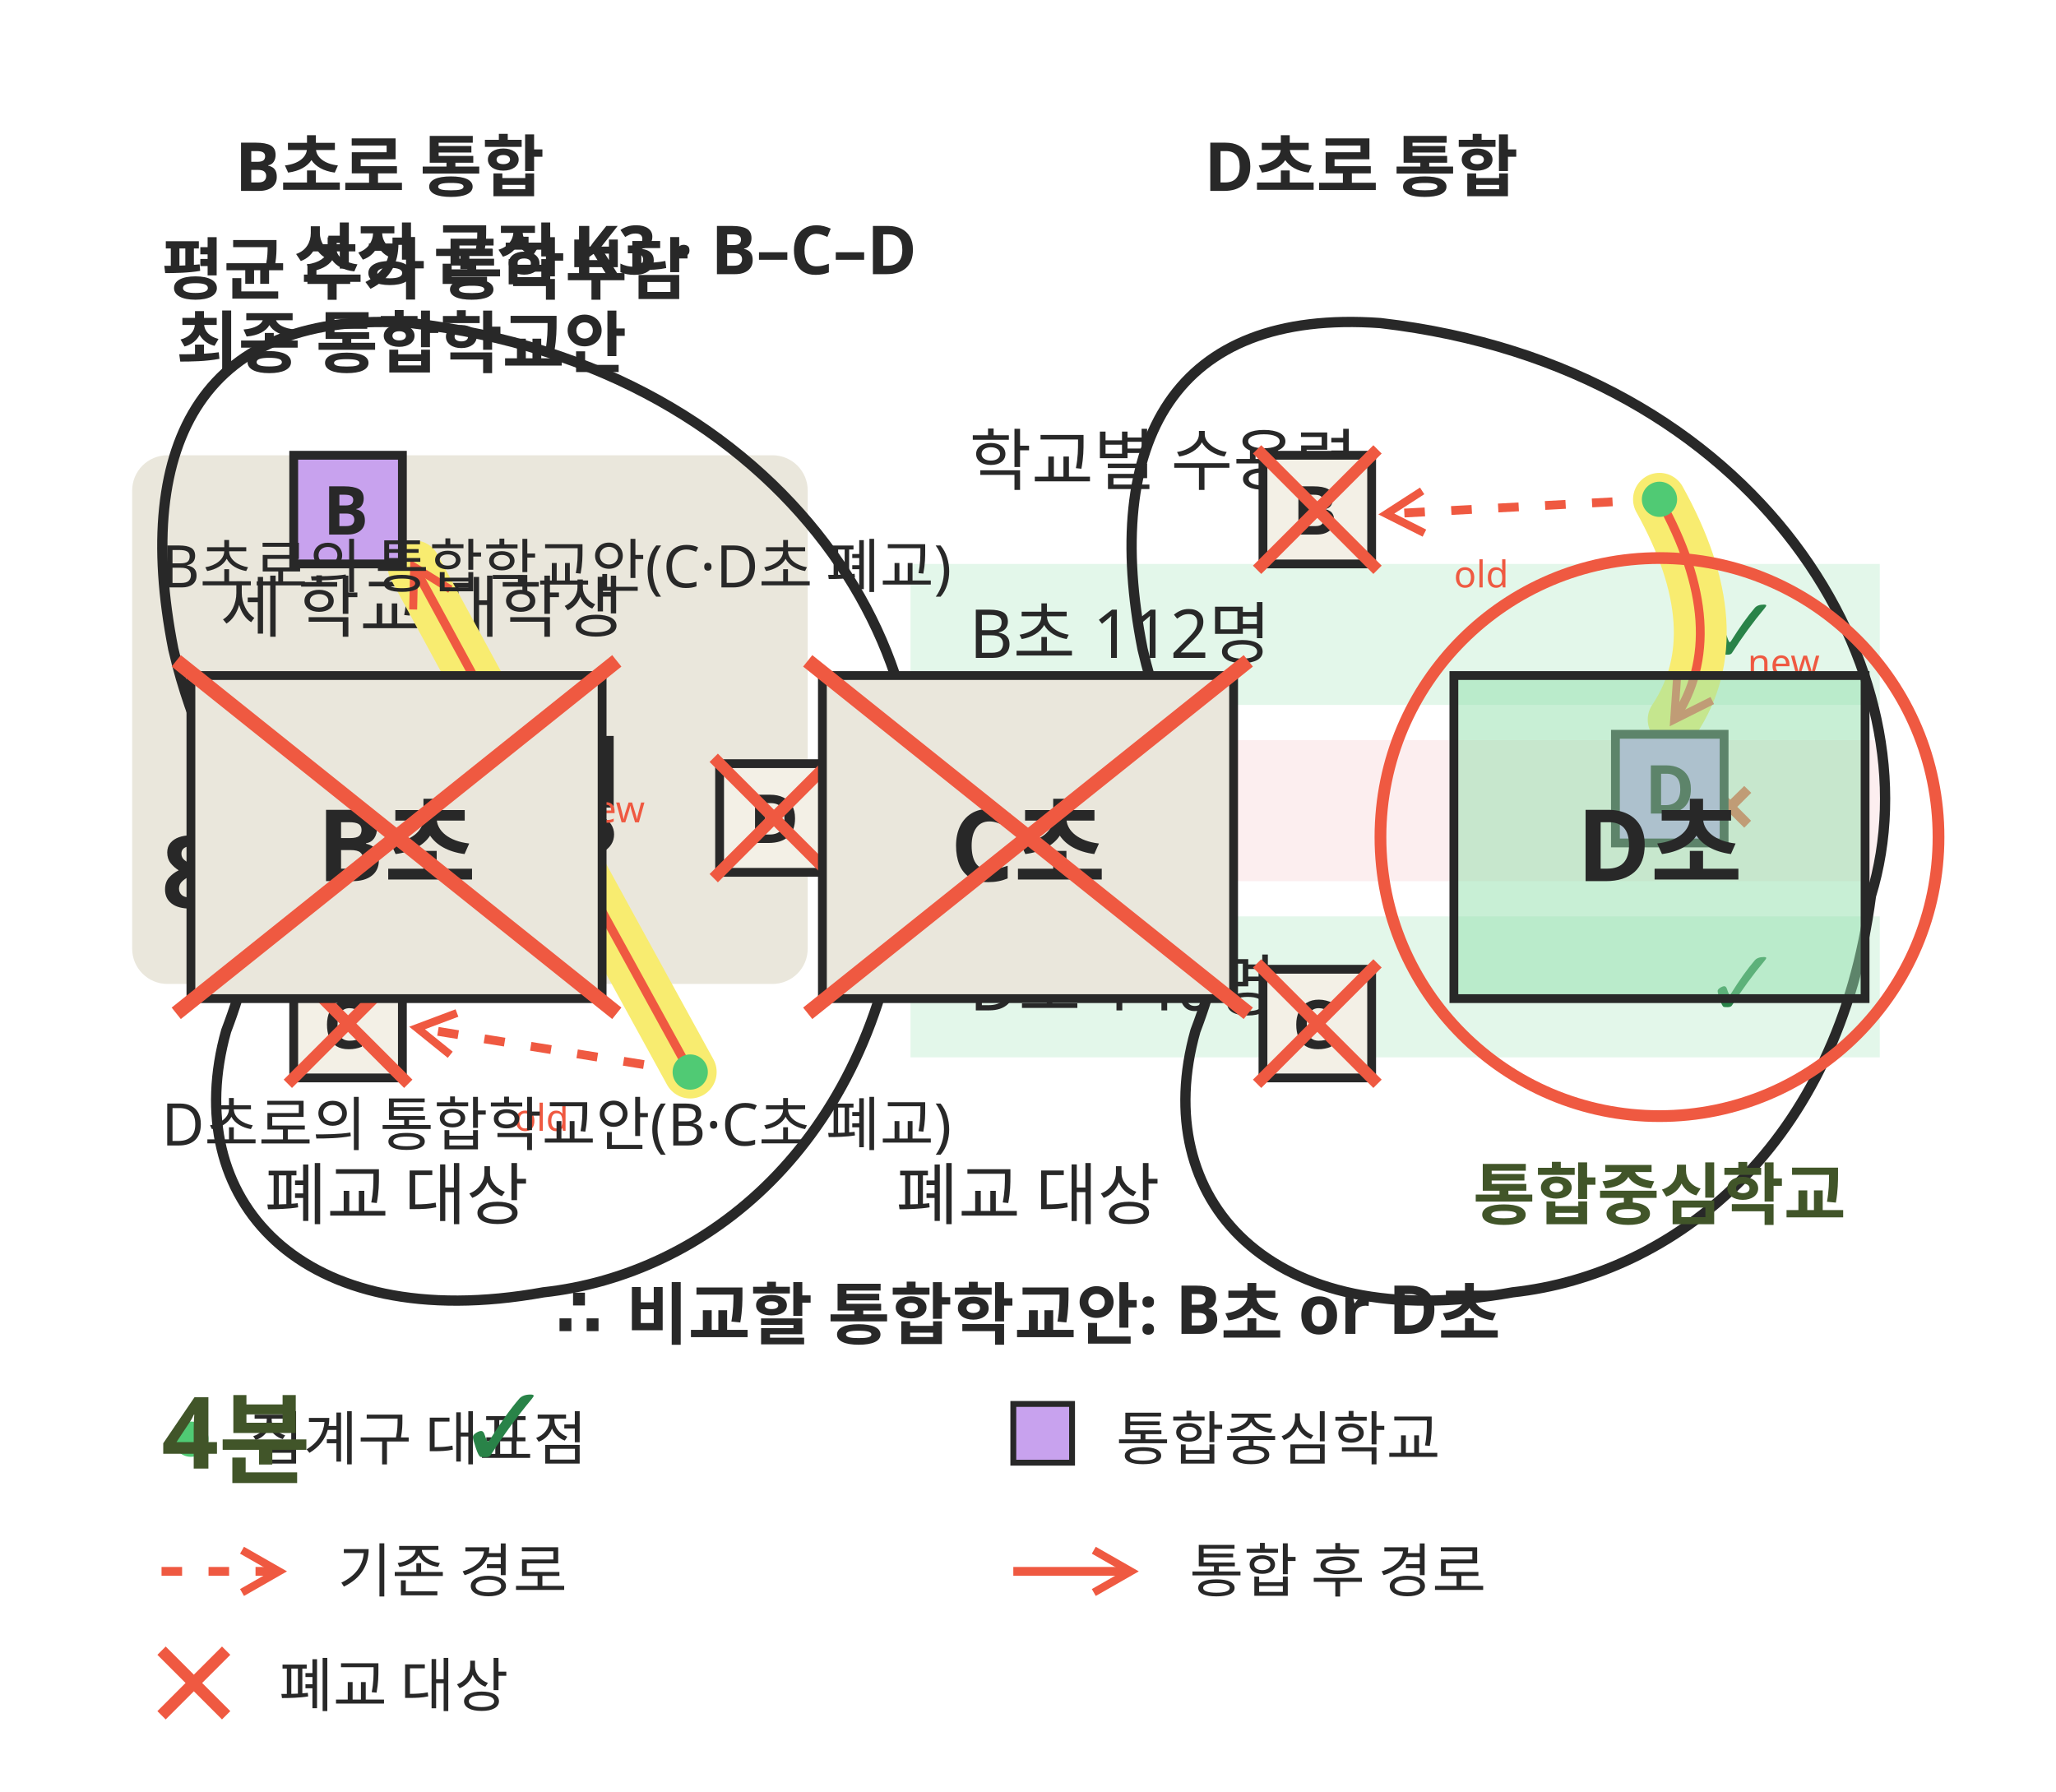
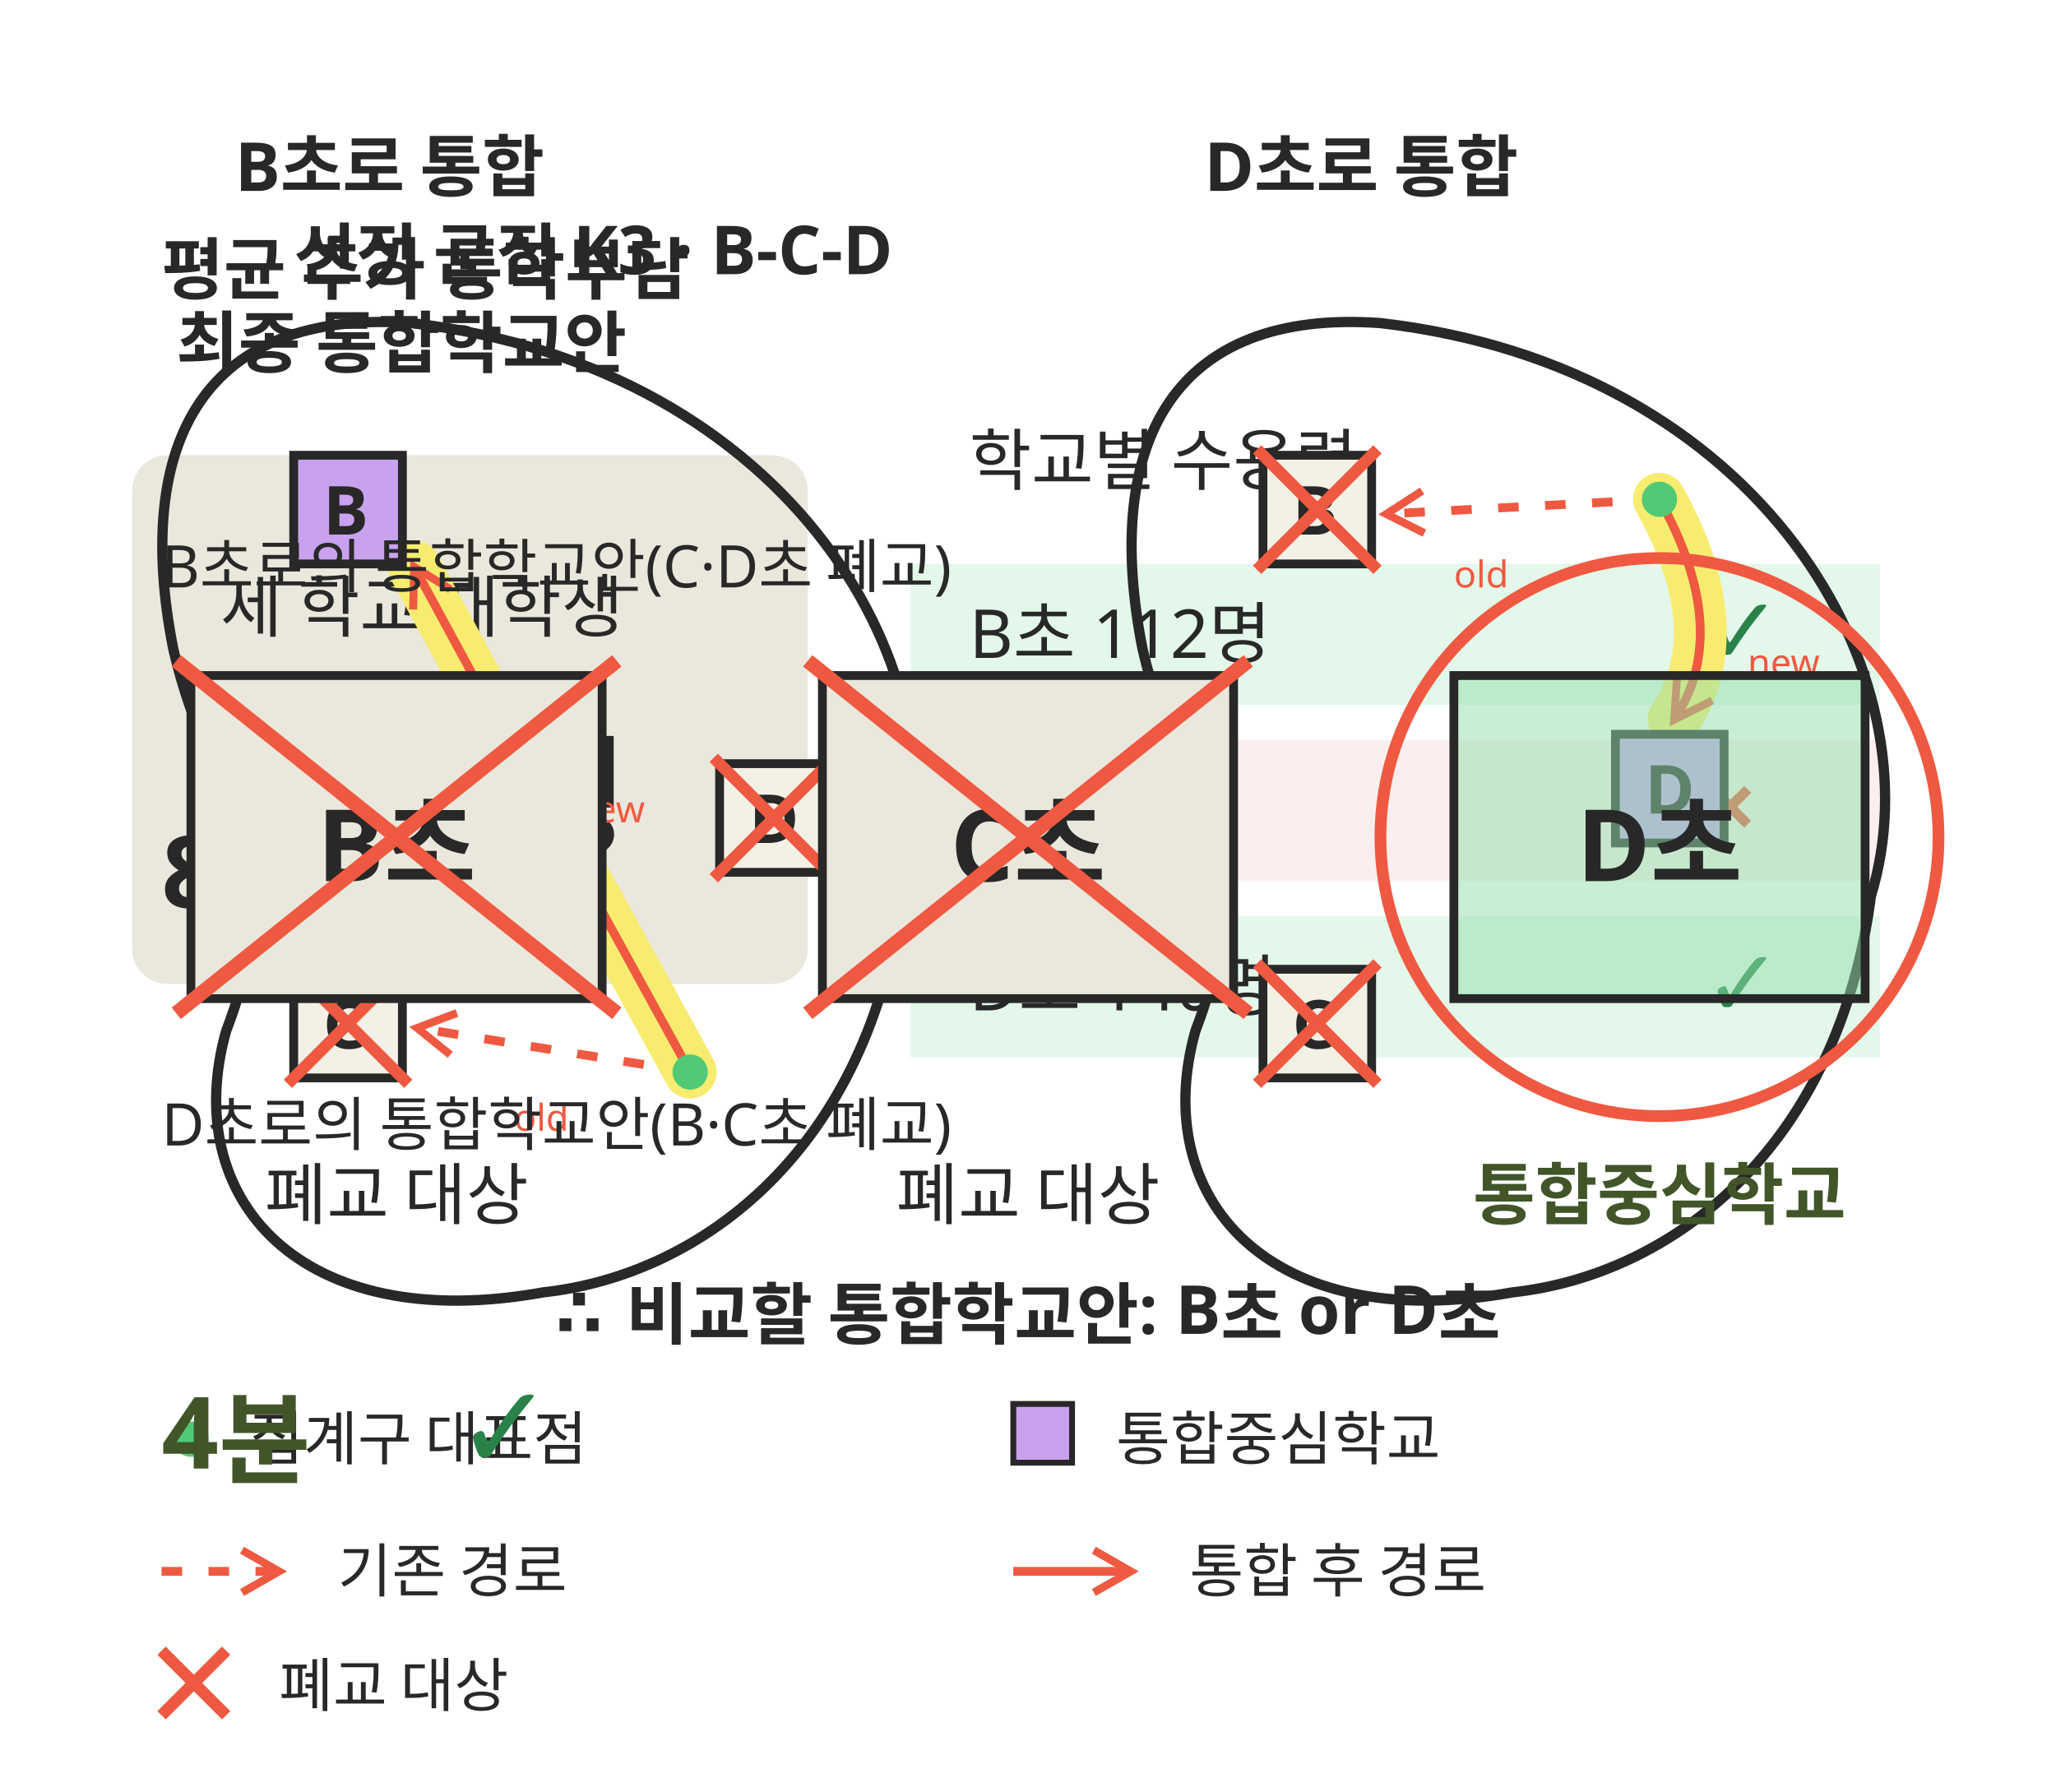
<svg xmlns="http://www.w3.org/2000/svg" viewBox="0 0 700 610" role="img" aria-labelledby="method-s5-title">
  <defs>
    <marker id="method-s5-arrow" viewBox="0 0 10 10" refX="8" refY="5" markerWidth="6" markerHeight="6" orient="auto">
      <path d="M1 1 L8 5 L1 9" fill="none" stroke="#ef5941" stroke-width="1.5" />
    </marker>
  </defs>
  <g font-family="sans-serif" font-size="23" fill="#282828">
    <g data-appear="5-1" data-until="5-2">
-       <text x="100" y="95" font-weight="700">선정 군집 K3 · B–C–D</text>
+       <text x="100" y="95" font-weight="700">선정 군집 K3 · B-C-D</text>
      <rect x="45" y="155" width="230" height="180" rx="12" fill="#eae7dc" />
      <text x="75" y="215">세 학교 재학생</text>
      <text x="95" y="285" font-size="45" font-weight="700">100명</text>
      <text x="330" y="165">학교별 수용력</text>
      <rect x="310" y="192" width="330" height="48" fill="#91dfac40" />
      <rect x="310" y="252" width="330" height="48" fill="#F4BCC140" />
      <rect x="310" y="312" width="330" height="48" fill="#91dfac40" />
      <text x="330" y="224">B초 112명</text>
      <text x="330" y="284">C초 84명</text>
      <text x="330" y="344">D초 140명</text>
      <g data-appear="5-1" data-appear-offset="0.4" data-appear-duration="0.2" font-weight="700" font-size="32">
        <text x="580" y="226" fill="#298348">✓</text>
        <text x="580" y="286" fill="#ef5941">×</text>
        <text x="580" y="346" fill="#298348">✓</text>
      </g>
      <text data-appear="5-1" data-appear-offset="0.65" data-appear-duration="0.2" x="350" y="455" text-anchor="middle" font-weight="700">∴ 비교할 통합학교안: B초 or D초</text>
    </g>
    <g data-appear="5-2" data-until="5-3">
      <text x="80" y="65" font-weight="700">B초로 통합</text>
      <text x="410" y="65" font-weight="700">D초로 통합</text>
      <path d="M140 110 C70 105 45 150 59 221 C72 277 101 288 77 351 C61 408 102 455 185 440 C240 434 296 390 307 305 C330 230 270 125 140 110 Z M470 110 C400 105 375 150 389 221 C402 277 431 288 407 351 C391 408 432 455 515 440 C570 434 626 390 637 305 C660 230 600 125 470 110 Z" fill="none" stroke="#282828" stroke-width="3.5" />
      <g data-appear="5-2" data-appear-offset="0.18" data-appear-duration="0.08">
        <g fill="none" stroke="#ef5941" stroke-width="3" marker-end="url(#method-s5-arrow)" stroke-dasharray="7 9">
          <path d="M235 365 L142 350" />
          <path d="M565 170 L472 175" />
        </g>
        <g fill="#ef5941" font-size="18">
          <text transform="translate(175 385) scale(.7)">old</text>
          <text transform="translate(495 200) scale(.7)">old</text>
        </g>
      </g>
      <g data-appear="5-2" data-appear-offset="0.30" data-appear-duration="0.08">
        <g fill="none" stroke="#f8ec70" stroke-width="18" stroke-linecap="round">
          <path d="M235 365 Q180 265 141 193" />
          <path d="M565 170 Q590 215 570 245" />
        </g>
        <g fill="none" stroke="#ef5941" stroke-width="3" marker-end="url(#method-s5-arrow)">
          <path data-draw="5-2" data-draw-offset="0.30" data-draw-duration="0.08" d="M235 365 Q180 265 141 193" />
          <path data-draw="5-2" data-draw-offset="0.30" data-draw-duration="0.08" d="M565 170 Q590 215 570 245" />
        </g>
        <g fill="#ef5941" font-size="18">
          <text transform="translate(195 280) scale(.7)">new</text>
          <text transform="translate(595 230) scale(.7)">new</text>
        </g>
      </g>
      <g fill="#50ca74">
        <circle cx="235" cy="365" r="6" />
        <circle cx="565" cy="170" r="6" />
      </g>
      <g fill="#f3f0e6" stroke="#282828" stroke-width="3">
        <rect x="100" y="155" width="37" height="37" fill="#c8a2ee" />
        <rect x="100" y="330" width="37" height="37" />
        <rect x="245" y="260" width="37" height="37" />
        <rect x="430" y="155" width="37" height="37" />
        <rect x="430" y="330" width="37" height="37" />
        <rect x="550" y="250" width="37" height="37" fill="#c8a2ee" />
      </g>
      <g font-weight="700">
        <text x="110" y="182">B</text>
        <text x="110" y="357">C</text>
        <text x="255" y="287">D</text>
        <text x="440" y="182">B</text>
        <text x="440" y="357">C</text>
        <text x="560" y="277">D</text>
      </g>
      <path data-appear="5-2" data-appear-offset="0.42" data-appear-duration="0.08" d="M98 328 L139 369 M139 328 L98 369 M243 258 L284 299 M284 258 L243 299 M428 153 L469 194 M469 153 L428 194 M428 328 L469 369 M469 328 L428 369" stroke="#ef5941" stroke-width="4" />
      <g font-size="20">
        <circle cx="65" cy="490" r="6" fill="#50ca74" />
        <text x="85" y="497">집계구 대표점</text>
        <rect x="345" y="478" width="20" height="20" fill="#c8a2ee" stroke="#282828" stroke-width="2" />
        <text x="380" y="497">통합중심학교</text>
        <g data-appear="5-2" data-appear-offset="0.18" data-appear-duration="0.08">
          <path d="M55 535 H95" fill="none" stroke="#ef5941" stroke-width="3" stroke-dasharray="7 9" marker-end="url(#method-s5-arrow)" />
          <text x="115" y="542">기존 경로</text>
        </g>
        <g data-appear="5-2" data-appear-offset="0.30" data-appear-duration="0.08">
          <path d="M345 535 H385" fill="none" stroke="#ef5941" stroke-width="3" marker-end="url(#method-s5-arrow)" />
          <text x="405" y="542">통합 후 경로</text>
        </g>
        <g data-appear="5-2" data-appear-offset="0.42" data-appear-duration="0.08">
          <path d="M55 562 L77 584 M77 562 L55 584" fill="none" stroke="#ef5941" stroke-width="4" />
          <text x="95" y="581">폐교 대상</text>
        </g>
      </g>
    </g>
    <g data-appear="5-3" data-until="5-4">
      <text x="55" y="100" font-weight="700">평균 추가 통학부담</text>
      <text x="55" y="200" font-size="20">B초로의 통합학교안(C·D초 폐교)</text>
      <rect x="55" y="225" width="0" height="40" fill="#b9b5a8" data-bar="5-3" data-width="540" />
      <text x="55" y="309" font-size="34" font-weight="700" data-bind="burden-B">8분</text>
      <text x="55" y="390" font-size="20">D초로의 통합학교안(B·C초 폐교)</text>
      <rect x="55" y="415" width="0" height="40" fill="#91dfac" data-bar="5-3" data-width="270" />
      <text x="55" y="500" fill="#415529" font-size="34" font-weight="700" data-bind="burden-D">4분</text>
      <g data-appear="5-3" data-appear-offset="0.65" data-appear-duration="0.2" font-weight="700" font-size="40">
        <text x="155" y="309" fill="#ef5941">×</text>
        <text x="155" y="500" fill="#298348">✓</text>
      </g>
    </g>
    <g data-appear="5-4">
      <text x="60" y="125" font-weight="700">최종 통합학교안</text>
      <g stroke="#282828" stroke-width="3">
        <rect x="65" y="230" width="140" height="110" fill="#eae7dc" />
        <rect x="280" y="230" width="140" height="110" fill="#eae7dc" />
        <rect x="495" y="230" width="140" height="110" fill="#91dfac80" />
      </g>
      <g text-anchor="middle" font-size="34" font-weight="700">
        <text x="135" y="300">B초</text>
        <text x="350" y="300">C초</text>
        <text x="565" y="300">D초</text>
      </g>
      <path data-draw="5-4" d="M60 225 L210 345 M210 225 L60 345 M275 225 L425 345 M425 225 L275 345" fill="none" stroke="#ef5941" stroke-width="5" />
      <ellipse data-draw="5-4" cx="565" cy="285" rx="95" ry="95" fill="none" stroke="#ef5941" stroke-width="4" />
      <g text-anchor="middle">
        <text x="135" y="415">폐교 대상</text>
        <text x="350" y="415">폐교 대상</text>
        <text x="565" y="415" font-weight="700" fill="#415529">통합중심학교</text>
      </g>
    </g>
  </g>
</svg>
